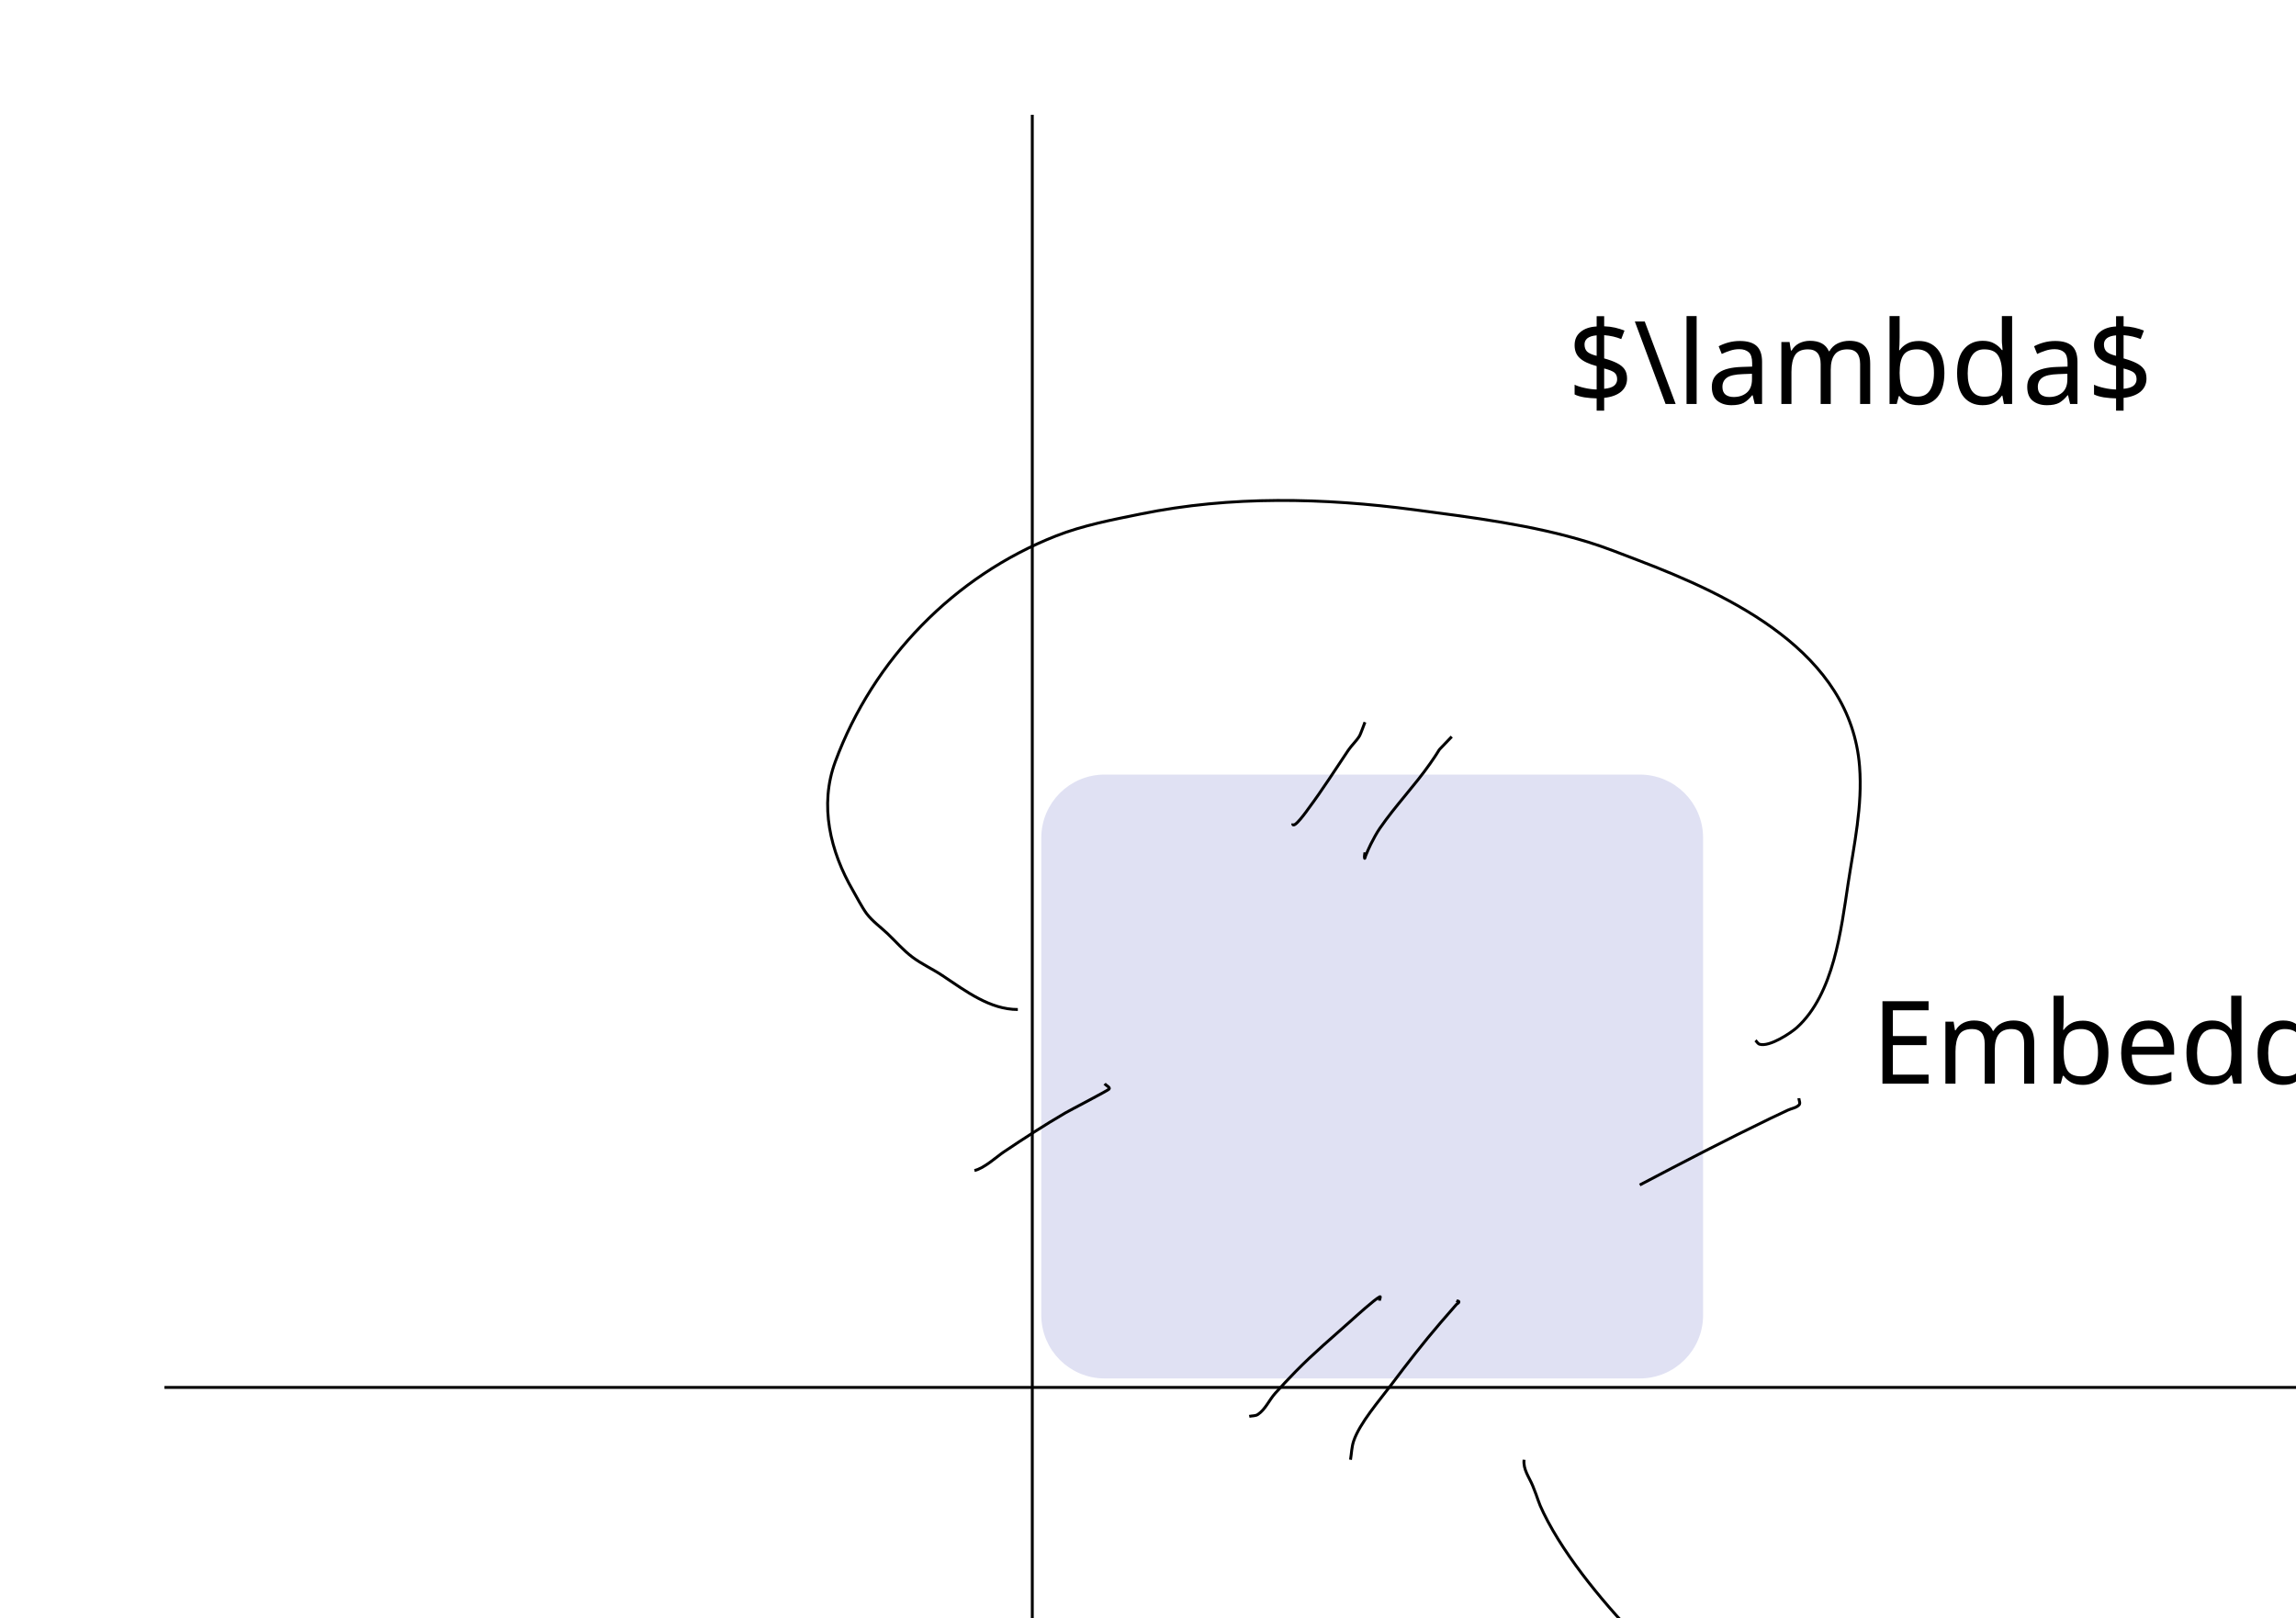
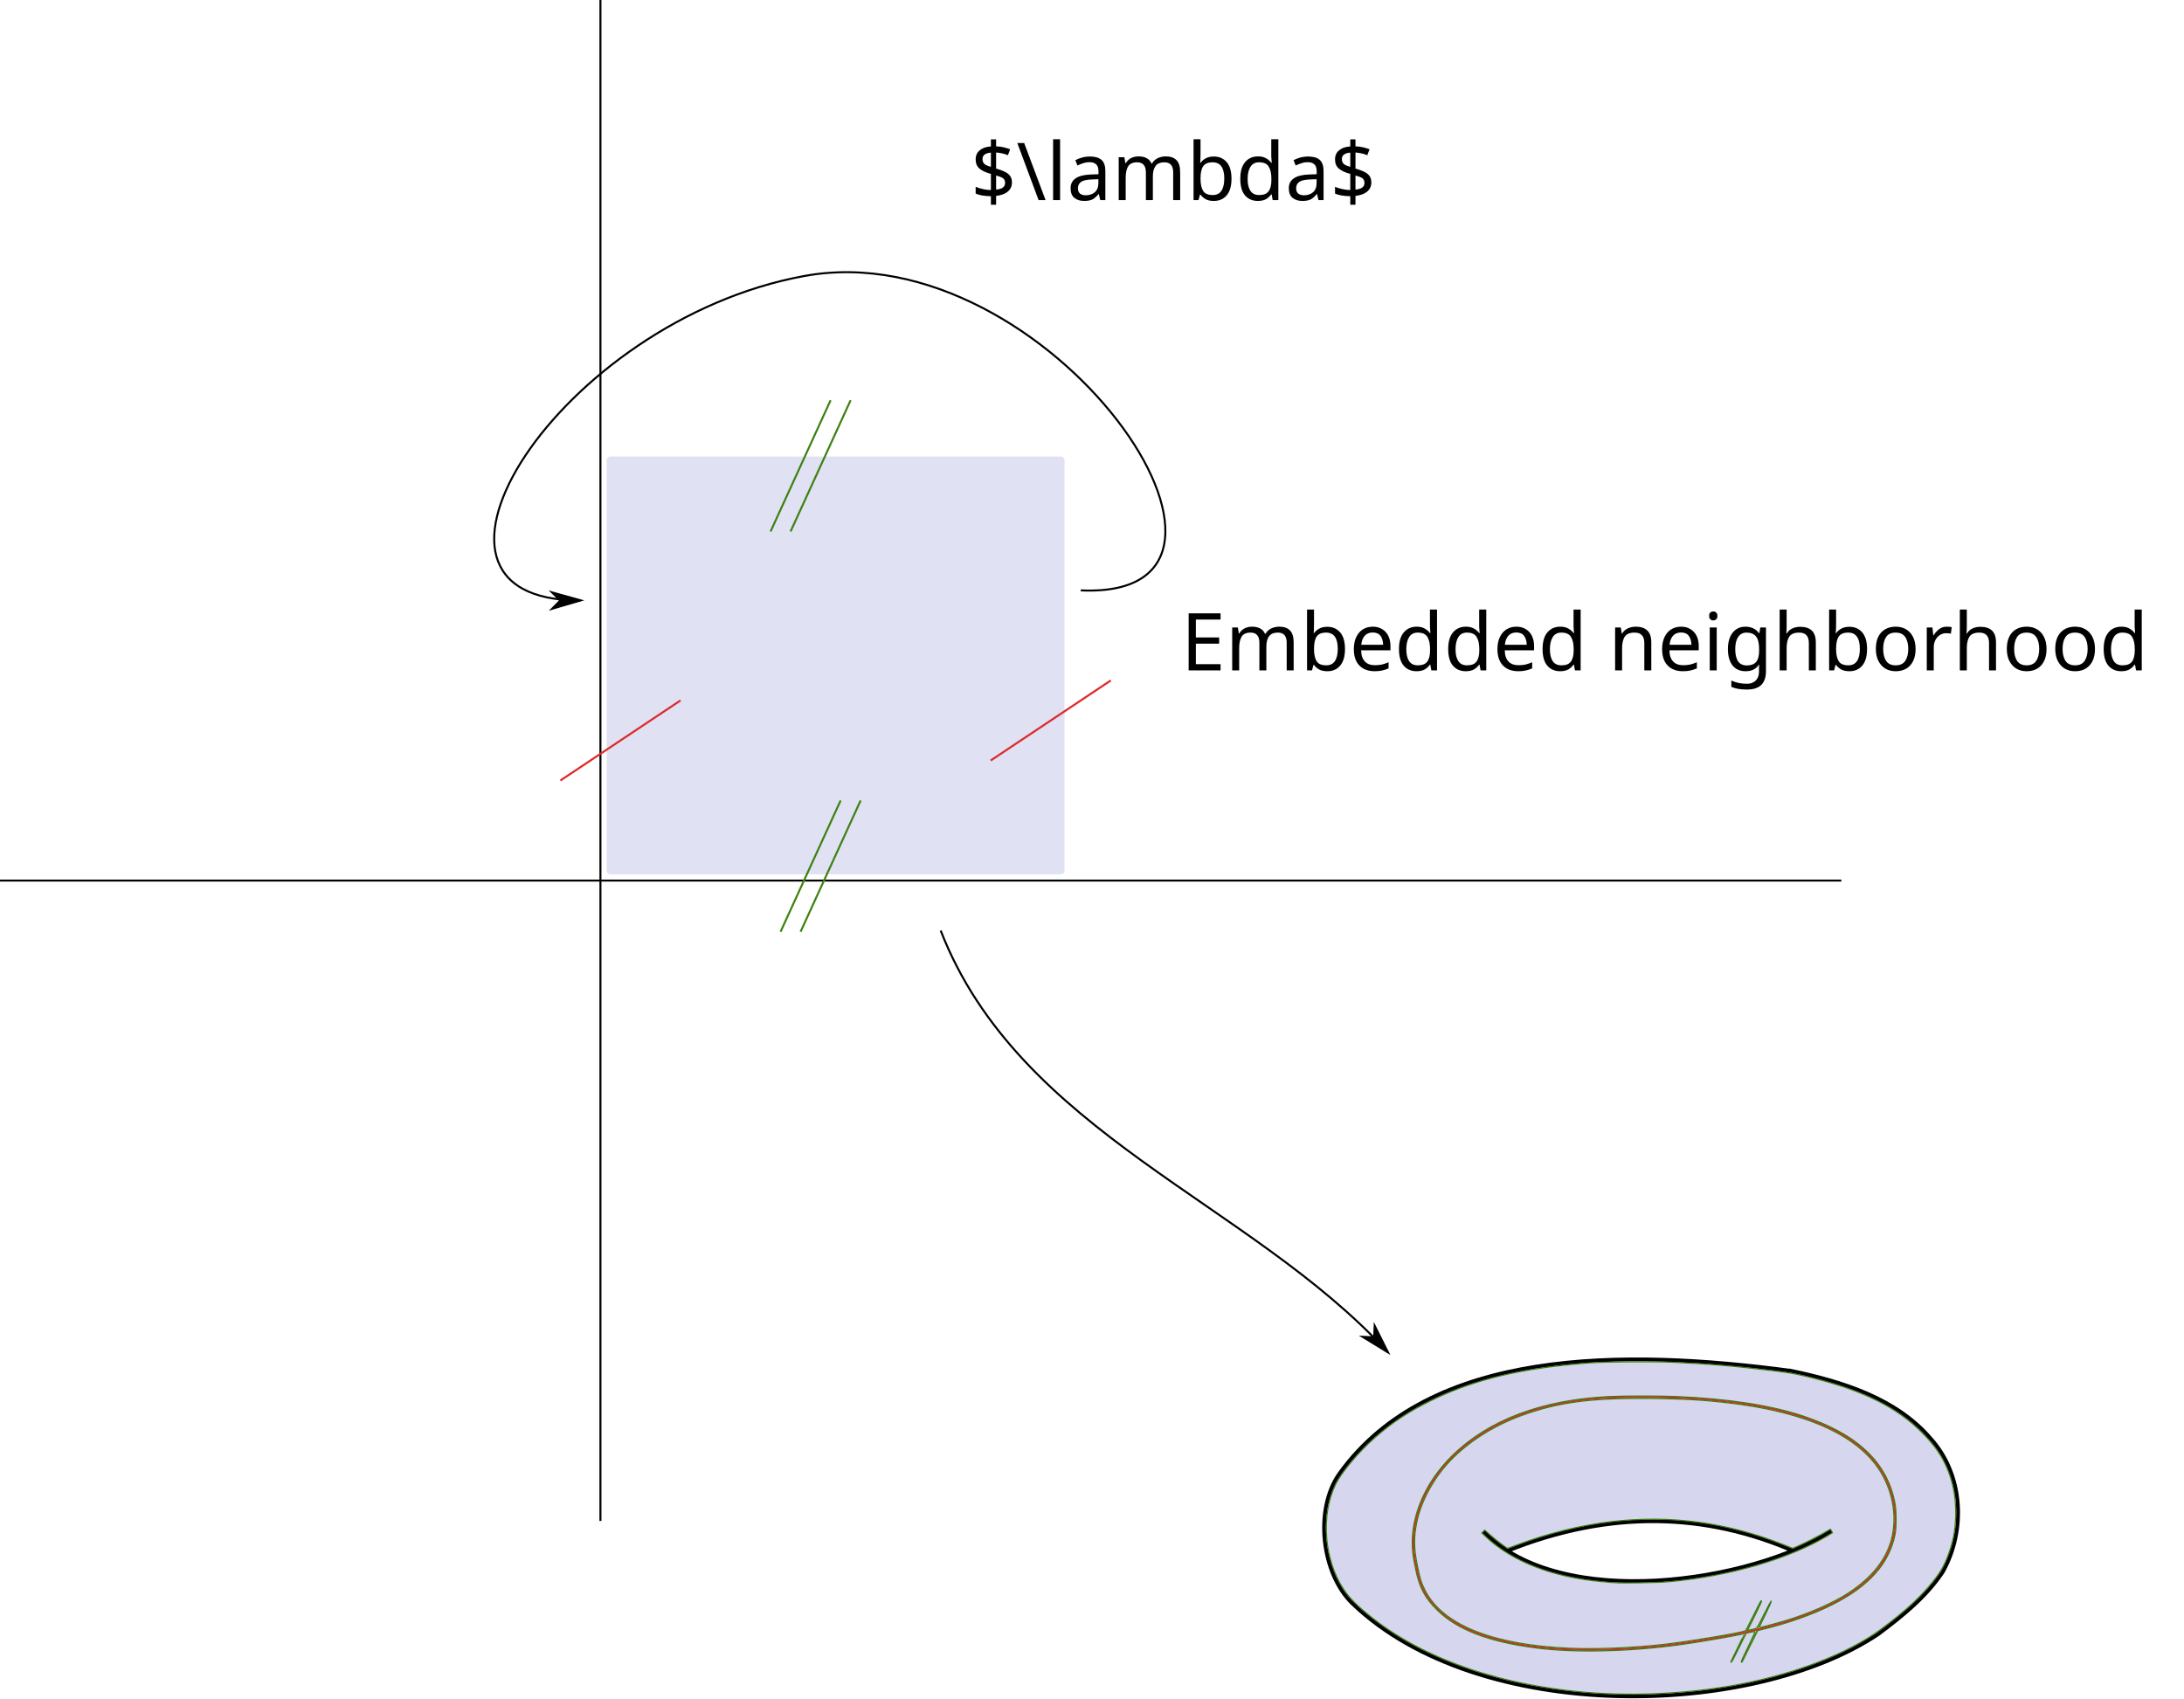
- <svg xmlns="http://www.w3.org/2000/svg" width="210mm" height="148mm" viewBox="0 0 210 148" version="1.1" id="svg8">
-   <defs id="defs2" />
-   <g id="layer1">
+ <svg xmlns="http://www.w3.org/2000/svg" width="288.716mm" height="224.523mm" viewBox="0 0 288.716 224.523" version="1.1" id="svg8">
+   <defs id="defs2">
+     <marker style="overflow:visible" id="marker1452" refX="0" refY="0" orient="auto">
+       <path transform="matrix(-0.8,0,0,-0.8,-10,0)" style="fill:#000000;fill-opacity:1;fill-rule:evenodd;stroke:#000000;stroke-width:1pt;stroke-opacity:1" d="M 0,0 5,-5 -12.5,0 5,5 Z" id="path1450" />
+     </marker>
+     <marker style="overflow:visible" id="Arrow1Lend" refX="0" refY="0" orient="auto">
+       <path transform="matrix(-0.8,0,0,-0.8,-10,0)" style="fill:#000000;fill-opacity:1;fill-rule:evenodd;stroke:#000000;stroke-width:1pt;stroke-opacity:1" d="M 0,0 5,-5 -12.5,0 5,5 Z" id="path1156" />
+     </marker>
+   </defs>
+   <g id="layer1" transform="translate(-15.04167,-10.5)">
+     <path style="fill:#d6d7ef;stroke:#3e8213;stroke-width:0.128;stroke-linecap:butt;stroke-linejoin:miter;stroke-miterlimit:4;stroke-dasharray:none;stroke-opacity:1" d="m 243.906,230.256 c 3.969,-8.089 3.969,-8.089 3.969,-8.089" id="path863-6-5-7" />
+     <path style="fill:#d6d7ef;stroke:#3e8213;stroke-width:0.128;stroke-linecap:butt;stroke-linejoin:miter;stroke-miterlimit:4;stroke-dasharray:none;stroke-opacity:1" d="m 245.229,230.256 c 3.969,-8.089 3.969,-8.089 3.969,-8.089" id="path863-6-7-3-3" />
    <path style="fill:none;stroke:#000000;stroke-width:0.265px;stroke-linecap:butt;stroke-linejoin:miter;stroke-opacity:1" d="m 94.417,10.5 c 0,201.083 0,201.083 0,201.083" id="path835" />
    <path style="fill:none;stroke:#000000;stroke-width:0.265px;stroke-linecap:butt;stroke-linejoin:miter;stroke-opacity:1" d="m 15.042,126.917 c 243.417,0 243.417,0 243.417,0" id="path837" />
-     <circle style="fill:#e0e1f3;fill-rule:evenodd;stroke:#e0e1f3;stroke-width:1;stroke-linejoin:round" id="path839" d="m 95.74,68.708 a 2.646,2.646 0 0 1 1.623,3.359 2.646,2.646 0 0 1 -3.349,1.643 2.646,2.646 0 0 1 -1.663,-3.339 2.646,2.646 0 0 1 3.329,-1.684" />
-     <circle style="fill:#e0e1f3;fill-rule:evenodd;stroke:#e0e1f3;stroke-width:1;stroke-linejoin:round" id="path839-5" d="m 155.331,68.729 a 2.646,2.646 0 0 1 1.623,3.359 2.646,2.646 0 0 1 -3.349,1.643 2.646,2.646 0 0 1 -1.663,-3.339 2.646,2.646 0 0 1 3.329,-1.684" />
-     <circle style="fill:#e0e1f3;fill-rule:evenodd;stroke:#e0e1f3;stroke-width:1;stroke-linejoin:round" id="path839-3" d="m 156.594,124.271 a 2.646,2.646 0 0 1 1.623,3.359 2.646,2.646 0 0 1 -3.349,1.643 2.646,2.646 0 0 1 -1.663,-3.339 2.646,2.646 0 0 1 3.329,-1.684" />
-     <circle style="fill:#e0e1f3;fill-rule:evenodd;stroke:#e0e1f3;stroke-width:1;stroke-linejoin:round" id="path839-56" d="m 95.8,124.291 a 2.646,2.646 0 0 1 1.623,3.359 2.646,2.646 0 0 1 -3.349,1.643 2.646,2.646 0 0 1 -1.663,-3.339 2.646,2.646 0 0 1 3.329,-1.684" />
-     <rect style="fill:#e0e1f3;fill-rule:evenodd;stroke:#e0e1f3;stroke-width:1;stroke-linejoin:round" id="rect907" width="59.531" height="54.24" x="95.74" y="71.354" ry="5.292" />
-     <path style="fill:none;stroke:#000000;stroke-width:0.265px;stroke-linecap:butt;stroke-linejoin:miter;stroke-opacity:1" d="m 160.562,95.167 c 0.125,0.118 0.21,0.304 0.374,0.354 0.915,0.28 2.892,-1.052 3.412,-1.524 3.381,-3.065 4.043,-8.941 4.69,-13.191 0.541,-3.554 1.324,-7.065 1.045,-10.684 -0.806,-10.471 -11.742,-15.63 -20.299,-18.889 -1.479,-0.563 -2.987,-1.171 -4.501,-1.638 -5.12,-1.579 -10.618,-2.26 -15.914,-2.963 -8.317,-1.103 -16.776,-1.297 -25.032,0.385 -2.588,0.527 -5.282,1.037 -7.754,2.009 -9.297,3.655 -16.716,11.279 -20.182,20.641 -1.485,4.011 -0.461,8.218 1.612,11.795 0.261,0.451 0.861,1.594 1.249,2.108 0.534,0.708 1.279,1.231 1.917,1.838 0.769,0.731 1.425,1.509 2.28,2.151 0.845,0.636 1.836,1.079 2.715,1.667 2.217,1.48 4.38,3.12 6.919,3.12" id="path909" />
-     <path style="fill:none;stroke:#000000;stroke-width:0.265px;stroke-linecap:butt;stroke-linejoin:miter;stroke-opacity:1" d="m 124.844,66.063 c -0.027,0.072 -0.418,1.123 -0.483,1.232 -0.289,0.487 -0.729,0.869 -1.045,1.339 -1.202,1.787 -2.327,3.567 -3.615,5.299 -0.001,0.002 -1.455,2.094 -1.471,1.39" id="path911" />
-     <path style="fill:none;stroke:#000000;stroke-width:0.265px;stroke-linecap:butt;stroke-linejoin:miter;stroke-opacity:1" d="m 132.781,67.385 c -1.825,1.938 -0.591,0.485 -1.973,2.459 -1.437,2.052 -3.181,3.861 -4.603,5.926 -0.316,0.459 -0.571,0.958 -0.828,1.453 -0.175,0.337 -0.311,0.693 -0.465,1.04 -0.035,0.08 -0.082,0.327 -0.102,0.242 -0.041,-0.174 0.022,-0.358 0.033,-0.536" id="path913" />
-     <path style="fill:none;stroke:#000000;stroke-width:0.265px;stroke-linecap:butt;stroke-linejoin:miter;stroke-opacity:1" d="m 89.125,107.073 c 0.861,-0.174 2.096,-1.303 2.668,-1.688 1.848,-1.24 3.74,-2.47 5.663,-3.59 0.415,-0.242 3.801,-1.996 3.978,-2.165 0.154,-0.147 -0.269,-0.33 -0.403,-0.495" id="path915" />
-     <path style="fill:none;stroke:#000000;stroke-width:0.265px;stroke-linecap:butt;stroke-linejoin:miter;stroke-opacity:1" d="m 149.979,108.396 c 3.954,-2.079 7.905,-4.139 11.945,-6.088 0.53,-0.256 1.065,-0.504 1.597,-0.755 0.343,-0.162 0.773,-0.205 1.031,-0.484 0.138,-0.15 -0.014,-0.407 -0.021,-0.611" id="path917" />
-     <path style="fill:none;stroke:#000000;stroke-width:0.265px;stroke-linecap:butt;stroke-linejoin:miter;stroke-opacity:1" d="m 114.26,129.562 c 0.265,-0.058 0.569,-0.023 0.794,-0.175 0.69,-0.468 1.025,-1.317 1.583,-1.937 0.61,-0.678 1.236,-1.342 1.873,-1.994 1.624,-1.663 3.408,-3.167 5.14,-4.715 0.331,-0.296 2.077,-1.885 2.555,-2.122 0.108,-0.054 -0.026,0.24 -0.038,0.361" id="path919" />
-     <path style="fill:none;stroke:#000000;stroke-width:0.265px;stroke-linecap:butt;stroke-linejoin:miter;stroke-opacity:1" d="m 123.521,133.531 c 0.096,-0.569 0.105,-1.16 0.289,-1.708 0.551,-1.647 2.393,-3.755 3.456,-5.171 1.45,-1.931 2.926,-3.838 4.501,-5.669 0.476,-0.554 0.955,-1.105 1.437,-1.652 0.074,-0.084 0.232,-0.13 0.232,-0.242 0,-0.086 -0.155,-0.073 -0.232,-0.11" id="path921" />
-     <circle style="fill:#e9f1e6;fill-rule:evenodd;stroke:#dd2a2b;stroke-width:1;stroke-linejoin:round" id="path923" d="m 155.701,84.958 a 7.276,6.615 0 0 1 4.463,8.397 7.276,6.615 0 0 1 -9.21,4.108 7.276,6.615 0 0 1 -4.574,-8.348 7.276,6.615 0 0 1 9.155,-4.209" />
-     <circle style="fill:#e9f1e6;fill-rule:evenodd;stroke:#dd2a2b;stroke-width:1;stroke-linejoin:round" id="path923-2" d="m 98.552,84.635 a 7.276,6.615 0 0 1 4.463,8.397 7.276,6.615 0 0 1 -9.21,4.108 7.276,6.615 0 0 1 -4.574,-8.348 7.276,6.615 0 0 1 9.155,-4.209" />
+     <rect style="fill:#e0e1f3;fill-rule:evenodd;stroke:#e0e1f3;stroke-width:1;stroke-linejoin:round" id="rect907" width="59.531" height="54.24" x="95.74" y="71.354" ry="6.615" rx="0" />
+     <circle style="fill:#a51d1e;fill-rule:evenodd;stroke:#e0e1f3;stroke-width:0.25;stroke-linejoin:round;stroke-miterlimit:4;stroke-dasharray:none" id="path839" d="m 95.672,68.675 a 2.646,2.646 0 0 1 1.623,3.359 2.646,2.646 0 0 1 -3.349,1.643 2.646,2.646 0 0 1 -1.663,-3.339 2.646,2.646 0 0 1 3.329,-1.684" />
+     <path style="fill:none;stroke:#3e8213;stroke-width:0.265px;stroke-linecap:butt;stroke-linejoin:miter;stroke-opacity:1" d="m 118.229,133.683 c 7.938,-17.35 7.938,-17.35 7.938,-17.35" id="path863-6-5" />
+     <circle style="fill:#a51d1e;fill-rule:evenodd;stroke:#e0e1f3;stroke-width:0.25;stroke-linejoin:round;stroke-miterlimit:4;stroke-dasharray:none" id="path839-5" d="m 155.331,68.729 a 2.646,2.646 0 0 1 1.623,3.359 2.646,2.646 0 0 1 -3.349,1.643 2.646,2.646 0 0 1 -1.663,-3.339 2.646,2.646 0 0 1 3.329,-1.684" />
+     <path style="fill:none;stroke:#3e8213;stroke-width:0.265px;stroke-linecap:butt;stroke-linejoin:miter;stroke-opacity:1" d="m 120.875,133.683 c 7.938,-17.35 7.938,-17.35 7.938,-17.35" id="path863-6-7-3" />
+     <circle style="fill:#a51d1e;fill-rule:evenodd;stroke:#e0e1f3;stroke-width:0.25;stroke-linejoin:round;stroke-miterlimit:4;stroke-dasharray:none" id="path839-3" d="m 156.735,124.275 a 2.646,2.646 0 0 1 1.623,3.359 2.646,2.646 0 0 1 -3.349,1.643 2.646,2.646 0 0 1 -1.663,-3.339 2.646,2.646 0 0 1 3.329,-1.684" />
+     <path style="fill:none;stroke:#dd2a2b;stroke-width:0.265px;stroke-linecap:butt;stroke-linejoin:miter;stroke-opacity:1" d="m 146.01,111.042 c 15.875,-10.583 15.875,-10.583 15.875,-10.583" id="path863-3" />
+     <circle style="fill:#a51d1e;fill-rule:evenodd;stroke:#e0e1f3;stroke-width:0.25;stroke-linejoin:round;stroke-miterlimit:4;stroke-dasharray:none" id="path839-56" d="m 95.733,124.296 a 2.646,2.646 0 0 1 1.623,3.359 2.646,2.646 0 0 1 -3.349,1.643 2.646,2.646 0 0 1 -1.663,-3.339 2.646,2.646 0 0 1 3.329,-1.684" />
+     <path id="path909" style="fill:none;stroke:#000000;stroke-width:0.265px;stroke-linecap:butt;stroke-linejoin:miter;stroke-opacity:1;marker-end:url(#Arrow1Lend)" d="M 157.917,88.552 C 187.021,89.875 153.779,41.041 121.369,46.988 88.959,52.935 65.313,90.052 91.771,89.875" />
+     <circle style="fill:#e9f1e6;fill-rule:evenodd;stroke:#dd2a2b;stroke-width:0.5;stroke-linejoin:round;stroke-miterlimit:4;stroke-dasharray:none" id="path923-2" d="m 77.797,99.136 a 7.276,6.615 0 0 1 5.569,4.271 7.276,6.615 0 0 1 -1.295,6.518 7.276,6.615 0 0 1 -6.861,2.23 l 1.31,-6.506 z" transform="rotate(-11.12982)" />
    <text xml:space="preserve" style="font-size:10.583px;line-height:1.25;font-family:sans-serif;word-spacing:0px;stroke-width:0.265" x="143.365" y="36.958" id="text947">
      <tspan id="tspan945" x="143.365" y="36.958" style="stroke-width:0.265">$\lambda$</tspan>
    </text>
    <text xml:space="preserve" style="font-size:10.583px;line-height:1.25;font-family:sans-serif;word-spacing:0px;stroke-width:0.265" x="171.146" y="99.135" id="text951">
      <tspan id="tspan949" x="171.146" y="99.135" style="stroke-width:0.265">Embedded neighborhood</tspan>
    </text>
-     <path style="fill:none;stroke:#000000;stroke-width:0.265px;stroke-linecap:butt;stroke-linejoin:miter;stroke-opacity:1" d="m 139.396,133.531 c -0.096,0.898 0.465,1.587 0.795,2.389 0.544,1.325 0.433,1.341 0.987,2.479 2.051,4.21 5.859,8.661 9.104,12.008 3.059,3.156 6.549,6.8 10.048,9.444 1.954,1.477 4.089,2.724 6.084,4.145 2.206,1.571 4.283,3.31 6.476,4.9 4.824,3.499 9.741,6.874 14.549,10.399 2.394,1.755 4.658,3.635 6.737,5.755 0.812,0.828 1.533,1.743 2.352,2.564 0.467,0.469 0.959,0.914 1.466,1.339 0.153,0.128 0.311,0.284 0.508,0.313 0.151,0.023 0.284,-0.116 0.425,-0.174 -0.016,-1.212 -0.78,-2.397 -0.817,-3.601 -0.017,-0.529 0.267,-1.731 0.363,-2.194 0.167,-0.806 -0.075,-0.611 0.454,-0.82" id="path953" />
-     <path style="fill:none;stroke:#000000;stroke-width:0.265px;stroke-linecap:butt;stroke-linejoin:miter;stroke-opacity:1" d="m 198.927,189.094 c -0.374,0.091 -0.738,0.25 -1.122,0.273 -2.542,0.152 -4.685,-1.79 -7.129,-1.994 -0.168,-0.014 0.209,0.265 0.314,0.398" id="path955" />
-     <path style="fill:none;stroke:#000000;stroke-width:0.265px;stroke-linecap:butt;stroke-linejoin:miter;stroke-opacity:1" d="m 251.844,191.74 c -0.54,0.027 -1.08,0.112 -1.62,0.081 -1.828,-0.105 -4.105,-1.275 -5.939,-1.681 -2.401,-0.532 -4.92,-0.897 -7.376,-1.068 -3.403,-0.238 -6.687,-0.112 -10.091,0.057 -13.225,0.657 -24.533,3.948 -33.236,14.487 -3.015,3.652 -5.087,8.326 -3.354,13.034 0.624,1.695 1.694,3.126 2.744,4.573 4.493,6.187 10.426,9.652 17.685,11.738 2.59,0.744 5.155,1.557 7.812,2.037 14.088,2.548 28.679,0.463 41.483,-5.94 2.527,-1.264 5.065,-2.875 7.144,-4.815 4.595,-4.288 7.798,-12.574 6.403,-18.874 -0.446,-2.014 -1.626,-4.712 -3.325,-5.983 -1.004,-0.751 -1.99,-1.722 -3.093,-2.322 -1.225,-0.666 -2.875,-0.952 -4.211,-1.325 -1.586,-0.443 -3.038,-1.025 -4.53,-1.709 -1.909,-0.875 -3.643,-1.321 -5.75,-1.282 -0.031,5.3e-4 -2.85,-0.13 -2.069,0.029" id="path957" />
-     <path style="fill:none;stroke:#000000;stroke-width:0.265px;stroke-linecap:butt;stroke-linejoin:miter;stroke-opacity:1" d="m 208.188,208.938 c -0.058,0.044 -0.217,0.076 -0.173,0.133 0.044,0.058 0.124,-0.187 0.173,-0.133 1.072,1.192 1.895,2.797 2.963,4.036 0.588,0.681 1.356,1.198 2.076,1.724 1.065,0.776 2.152,1.668 3.398,2.151 3.744,1.451 10.544,3.168 14.433,3.077 2.813,-0.066 5.578,-0.538 8.349,-0.983 3.829,-0.614 7.784,-1.276 11.311,-2.963 3.494,-1.672 6.689,-3.882 9.743,-6.253 0.363,-0.282 0.709,-0.584 1.045,-0.897 0.144,-0.134 0.197,-0.465 0.392,-0.442 0.253,0.03 0.353,0.367 0.53,0.55" id="path959" />
-     <path style="fill:none;stroke:#000000;stroke-width:0.265px;stroke-linecap:butt;stroke-linejoin:miter;stroke-opacity:1" d="m 217.448,218.198 c 1.758,-0.459 2.793,-2.006 4.317,-2.817 2.158,-1.149 4.615,-1.612 6.984,-2.08 1.113,-0.22 2.204,-0.548 3.325,-0.726 3.655,-0.583 7.282,-0.08 10.846,0.755 1.811,0.424 3.632,0.868 5.459,1.211 1.51,0.284 0.94,0.145 2.091,0.413 0.136,0.032 0.367,0.234 0.407,0.1 0.042,-0.143 -0.237,-0.18 -0.356,-0.271" id="path963" />
-     <path style="fill:none;stroke:#dd2a2b;stroke-width:0.265px;stroke-linecap:butt;stroke-linejoin:miter;stroke-opacity:1" d="m 229.354,228.781 c 0.229,-0.193 0.404,-0.482 0.687,-0.58 0.356,-0.123 1.891,0.073 2.192,0.086 1.787,0.071 3.679,-0.232 5.43,-0.57 2.629,-0.508 5.021,-1.446 7.55,-2.293 2.111,-0.708 4.254,-1.31 6.36,-2.037 3.57,-1.233 6.124,-2.478 9.046,-4.843 0.569,-0.46 1.31,-0.96 1.771,-1.553 0.583,-0.749 1.575,-2.187 1.989,-3.063 0.47,-0.994 0.609,-2.167 0.929,-3.219 0.362,-1.191 0.954,-2.544 0.9,-3.818 -0.088,-2.082 -2.144,-4.664 -3.833,-5.783 -2.474,-1.639 -5.93,-1.738 -8.784,-2.108 -2.051,-0.266 -4.098,-0.535 -6.156,-0.741 -10.358,-1.033 -20.174,-1.626 -30.274,1.467 -2.374,0.727 -4.478,2.15 -6.679,3.262 -3.696,1.867 -7.22,5.724 -8.988,9.459 -0.338,0.714 -0.812,1.442 -0.929,2.236 -0.128,0.866 0.101,1.832 0.45,2.621 0.188,0.425 0.497,0.782 0.784,1.14 1.779,2.222 3.108,2.829 5.576,4.103 0.851,0.439 1.616,0.972 2.526,1.296 0.936,0.334 1.919,0.509 2.86,0.826 1.332,0.449 2.691,0.796 4.022,1.239 1.108,0.369 2.146,0.893 3.238,1.296 0.939,0.347 1.95,0.334 2.918,0.541 0.508,0.109 0.995,0.281 1.51,0.356 0.884,0.129 1.868,0.193 2.73,0.442 0.329,0.095 0.567,0.209 0.915,0.242 0.367,0.035 0.916,0.083 1.259,-0.004 0.284,-0.072 0.525,-0.323 0.818,-0.323 0.2,0 0.337,0.215 0.505,0.323" id="path965" />
-     <path style="fill:none;stroke:#000000;stroke-width:0.265px;stroke-linecap:butt;stroke-linejoin:miter;stroke-opacity:1" d="m 246.552,222.167 c -0.079,1.599 -0.431,3.184 -0.452,4.81 -0.008,0.588 0.062,1.213 0.015,1.805" id="path967" />
-     <path style="fill:none;stroke:#000000;stroke-width:0.265px;stroke-linecap:butt;stroke-linejoin:miter;stroke-opacity:1" d="m 250.521,220.844 c -0.118,0.264 -0.303,0.507 -0.355,0.791 -0.15,0.818 -0.046,1.664 -0.116,2.493 -0.122,1.445 -0.296,2.882 -0.508,4.316 -0.044,0.297 -0.089,1.263 -0.343,1.66" id="path969" />
+     <path id="path953" style="fill:none;stroke:#000000;stroke-width:0.265px;stroke-linecap:butt;stroke-linejoin:miter;stroke-opacity:1;marker-end:url(#marker1452)" d="m 139.396,133.531 c 10.44,26.821 40.854,35.84 59.106,55.736" />
+     <path id="path957" style="fill:none;stroke:#000000;stroke-width:0.5;stroke-linecap:butt;stroke-linejoin:miter;stroke-miterlimit:4;stroke-dasharray:none;stroke-opacity:1" d="m 251.844,191.74 c -22.357,-2.99 -47.793,-3.011 -59.713,13.557 -3.372,4.686 -2.435,13.237 1.732,17.232 16.74,16.047 52.76,15.17 69.45,4.026 3.173,-2.363 6.385,-4.94 8.571,-8.263 3.066,-5.5 2.693,-12.813 -1.592,-17.576 -4.575,-5.366 -11.756,-7.569 -18.448,-8.977 z" />
+     <g id="g1524" style="stroke-width:0.5;stroke-miterlimit:4;stroke-dasharray:none">
+       <path style="fill:none;stroke:#000000;stroke-width:0.5;stroke-linecap:butt;stroke-linejoin:miter;stroke-miterlimit:4;stroke-dasharray:none;stroke-opacity:1" d="m 211.151,212.974 c 10.312,10.607 35.415,6.688 45.985,-0.068" id="path959" />
+       <path style="fill:none;stroke:#000000;stroke-width:0.5;stroke-linecap:butt;stroke-linejoin:miter;stroke-miterlimit:4;stroke-dasharray:none;stroke-opacity:1" d="m 214.273,215.552 c 13.75,-5.505 26.281,-4.985 37.835,0" id="path963" />
+     </g>
+     <path id="path965" style="fill:none;stroke:#dd2a2b;stroke-width:0.265px;stroke-linecap:butt;stroke-linejoin:miter;stroke-opacity:1" d="m 237.664,227.717 c 10.873,-1.579 29.219,-5.053 27.846,-17.635 -1.457,-13.355 -21.611,-15.233 -36.859,-14.829 -20.588,0.545 -28.81,13.482 -26.343,22.444 1.593,12.145 23.233,11.78 35.355,10.02 z" />
+     <path style="fill:none;stroke:#dd2a2b;stroke-width:0.265px;stroke-linecap:butt;stroke-linejoin:miter;stroke-opacity:1" d="M 89.125,113.688 C 105,103.104 105,103.104 105,103.104" id="path863" />
+     <path style="fill:none;stroke:#3e8213;stroke-width:0.265px;stroke-linecap:butt;stroke-linejoin:miter;stroke-opacity:1" d="m 116.906,80.767 c 7.938,-17.35 7.938,-17.35 7.938,-17.35" id="path863-6" />
+     <path style="fill:none;stroke:#3e8213;stroke-width:0.265px;stroke-linecap:butt;stroke-linejoin:miter;stroke-opacity:1" d="m 119.552,80.767 c 7.938,-17.35 7.938,-17.35 7.938,-17.35" id="path863-6-7" />
+     <circle style="fill:#a51d1e;fill-rule:evenodd;stroke:#e0e1f3;stroke-width:0.25;stroke-linejoin:round;stroke-miterlimit:4;stroke-dasharray:none" id="path839-562" d="m 155.392,68.749 a 2.646,2.646 0 0 1 1.623,3.359 2.646,2.646 0 0 1 -3.349,1.643 2.646,2.646 0 0 1 -1.663,-3.339 2.646,2.646 0 0 1 3.329,-1.684" />
+     <circle style="fill:#a51d1e;fill-rule:evenodd;stroke:#e0e1f3;stroke-width:0.25;stroke-linejoin:round;stroke-miterlimit:4;stroke-dasharray:none" id="path839-5-9" d="m 214.984,68.737 a 2.646,2.646 0 0 1 1.623,3.359 2.646,2.646 0 0 1 -3.349,1.643 2.646,2.646 0 0 1 -1.663,-3.339 2.646,2.646 0 0 1 3.329,-1.684" />
+     <circle style="fill:#a51d1e;fill-rule:evenodd;stroke:#e0e1f3;stroke-width:0.25;stroke-linejoin:round;stroke-miterlimit:4;stroke-dasharray:none" id="path839-3-1" d="m 216.246,124.316 a 2.646,2.646 0 0 1 1.623,3.359 2.646,2.646 0 0 1 -3.349,1.643 2.646,2.646 0 0 1 -1.663,-3.339 2.646,2.646 0 0 1 3.329,-1.684" />
+     <circle style="fill:#a51d1e;fill-rule:evenodd;stroke:#e0e1f3;stroke-width:0.25;stroke-linejoin:round;stroke-miterlimit:4;stroke-dasharray:none" id="path839-2" d="m 94.349,13.075 a 2.646,2.646 0 0 1 1.623,3.359 2.646,2.646 0 0 1 -3.349,1.643 2.646,2.646 0 0 1 -1.663,-3.339 2.646,2.646 0 0 1 3.329,-1.684" />
+     <circle style="fill:#a51d1e;fill-rule:evenodd;stroke:#e0e1f3;stroke-width:0.25;stroke-linejoin:round;stroke-miterlimit:4;stroke-dasharray:none" id="path839-5-0" d="m 154.149,13.096 a 2.646,2.646 0 0 1 1.623,3.359 2.646,2.646 0 0 1 -3.349,1.643 2.646,2.646 0 0 1 -1.663,-3.339 2.646,2.646 0 0 1 3.329,-1.684" />
+     <circle style="fill:#a51d1e;fill-rule:evenodd;stroke:#e0e1f3;stroke-width:0.25;stroke-linejoin:round;stroke-miterlimit:4;stroke-dasharray:none" id="path839-3-2" d="m 155.412,68.675 a 2.646,2.646 0 0 1 1.623,3.359 2.646,2.646 0 0 1 -3.349,1.643 2.646,2.646 0 0 1 -1.663,-3.339 2.646,2.646 0 0 1 3.329,-1.684" />
+     <circle style="fill:#a51d1e;fill-rule:evenodd;stroke:#e0e1f3;stroke-width:0.25;stroke-linejoin:round;stroke-miterlimit:4;stroke-dasharray:none" id="path839-7" d="m 34.738,68.729 a 2.646,2.646 0 0 1 1.623,3.359 2.646,2.646 0 0 1 -3.349,1.643 2.646,2.646 0 0 1 -1.663,-3.339 2.646,2.646 0 0 1 3.329,-1.684" />
+     <circle style="fill:#a51d1e;fill-rule:evenodd;stroke:#e0e1f3;stroke-width:0.25;stroke-linejoin:round;stroke-miterlimit:4;stroke-dasharray:none" id="path839-3-5" d="m 95.8,124.329 a 2.646,2.646 0 0 1 1.623,3.359 2.646,2.646 0 0 1 -3.349,1.643 2.646,2.646 0 0 1 -1.663,-3.339 2.646,2.646 0 0 1 3.329,-1.684" />
+     <circle style="fill:#a51d1e;fill-rule:evenodd;stroke:#e0e1f3;stroke-width:0.25;stroke-linejoin:round;stroke-miterlimit:4;stroke-dasharray:none" id="path839-56-9" d="m 34.798,124.349 a 2.646,2.646 0 0 1 1.623,3.359 2.646,2.646 0 0 1 -3.349,1.643 2.646,2.646 0 0 1 -1.663,-3.339 2.646,2.646 0 0 1 3.329,-1.684" />
+     <circle style="fill:#a51d1e;fill-rule:evenodd;stroke:#e0e1f3;stroke-width:0.25;stroke-linejoin:round;stroke-miterlimit:4;stroke-dasharray:none" id="path839-2-2" d="m 33.623,13.166 a 2.646,2.646 0 0 1 1.623,3.359 2.646,2.646 0 0 1 -3.349,1.643 2.646,2.646 0 0 1 -1.663,-3.339 2.646,2.646 0 0 1 3.329,-1.684" />
+     <circle style="fill:#a51d1e;fill-rule:evenodd;stroke:#e0e1f3;stroke-width:0.25;stroke-linejoin:round;stroke-miterlimit:4;stroke-dasharray:none" id="path839-2-8" d="m 213.479,13.146 a 2.646,2.646 0 0 1 1.623,3.359 2.646,2.646 0 0 1 -3.349,1.643 2.646,2.646 0 0 1 -1.663,-3.339 2.646,2.646 0 0 1 3.329,-1.684" />
+     <circle style="fill:#e9f1e6;fill-rule:evenodd;stroke:#dd2a2b;stroke-width:0.5;stroke-linejoin:round;stroke-miterlimit:4;stroke-dasharray:none" id="path923-2-9" transform="matrix(-0.9811923,-0.1930326,-0.1930326,0.9811923,0,0)" d="m -168.488,50.684 a 7.276,6.615 0 0 1 5.569,4.271 7.276,6.615 0 0 1 -1.295,6.518 7.276,6.615 0 0 1 -6.861,2.23 l 1.31,-6.507 z" />
+     <path style="fill:#d6d7ef;fill-rule:evenodd;stroke:#3a7c0e;stroke-width:0.549;stroke-linejoin:round;stroke-miterlimit:4;stroke-dasharray:none" d="m 841.127,863.297 c -38.316,-1.652 -63.307,-11.613 -72.15,-28.756 -1.899,-3.681 -2.684,-6.155 -3.949,-12.453 -1.768,-8.799 -1.84,-14.237 -0.286,-21.858 1.774,-8.706 6.54,-18.406 12.969,-26.393 9.032,-11.221 23.503,-21.086 39.371,-26.838 18.683,-6.772 35.122,-8.899 65.728,-8.503 15.224,0.197 23.068,0.61 34.275,1.807 43.561,4.65 71.076,17.62 81.299,38.322 4.442,8.996 5.84,19.061 3.94,28.384 -2.283,11.209 -9.977,21.079 -22.741,29.177 -7.307,4.636 -18.501,9.548 -29.628,13.003 -5.317,1.651 -14.136,3.961 -14.132,3.701 0.002,-0.108 1.431,-3.102 3.175,-6.654 1.745,-3.552 3.052,-6.532 2.905,-6.623 -0.147,-0.091 -1.815,2.943 -3.707,6.742 -3.429,6.887 -3.443,6.909 -4.592,7.241 -0.634,0.183 -1.701,0.426 -2.372,0.54 l -1.22,0.206 3.485,-7.059 c 3.311,-6.707 3.772,-7.808 3.267,-7.803 -0.12,10e-4 -1.843,3.343 -3.83,7.426 -1.987,4.083 -3.825,7.537 -4.085,7.676 -1.785,0.955 -28.959,5.471 -40.956,6.806 -15.547,1.73 -33.705,2.471 -46.765,1.908 z m 49.67,-33.246 c 30.332,-2.813 59.817,-11.383 79.298,-23.048 1.198,-0.717 2.228,-1.345 2.287,-1.394 0.06,-0.049 -0.139,-0.481 -0.441,-0.959 l -0.55,-0.869 -2.754,1.621 c -3.24,1.908 -9.471,5.07 -13.331,6.765 l -2.735,1.201 -4.449,-1.763 c -28.231,-11.189 -56.531,-15.013 -85.935,-11.614 -15.242,1.762 -32.022,5.894 -47.242,11.633 -2.499,0.942 -4.655,1.71 -4.793,1.707 -0.502,-0.012 -5.37,-3.696 -8.39,-6.349 l -3.1,-2.724 -0.719,0.719 -0.719,0.719 2.273,2.105 c 13.329,12.343 33.185,19.966 57.901,22.231 7.238,0.663 7.528,0.672 18.441,0.564 5.992,-0.059 12.134,-0.283 14.959,-0.545 z" id="path1528" transform="scale(0.2645833)" />
+     <path style="fill:#d6d7ef;fill-rule:evenodd;stroke:#3a7c0e;stroke-width:0.549;stroke-linejoin:round;stroke-miterlimit:4;stroke-dasharray:none" d="m 858.41,885.921 c -46.785,-2.385 -88.061,-15.823 -115.751,-37.686 -7.415,-5.854 -11.439,-9.847 -14.396,-14.283 -9.86,-14.794 -11.609,-37.067 -4.124,-52.512 2.913,-6.011 11.605,-16.358 19.673,-23.417 8.847,-7.741 17.26,-13.266 28.531,-18.736 21.753,-10.556 45.021,-16.036 79.096,-18.628 6.564,-0.499 31.534,-0.682 40.681,-0.298 17.375,0.73 31.84,1.945 50.817,4.267 8.878,1.087 11.851,1.641 20.333,3.789 24.803,6.284 41.296,14.535 53.605,26.819 6.847,6.833 10.51,12.196 13.467,19.716 2.439,6.202 3.657,13.019 3.657,20.464 0,7.176 -0.843,12.652 -2.897,18.823 -2.2,6.609 -4.256,10.463 -8.234,15.439 -6.379,7.978 -13.493,14.562 -25.507,23.604 -17.504,13.173 -46.337,23.985 -77.806,29.175 -19.322,3.187 -41.692,4.453 -61.143,3.462 z m 67.329,-22.887 3.545,-7.235 1.996,-0.462 c 1.098,-0.254 2.169,-0.462 2.381,-0.462 0.233,0 -1.094,2.999 -3.374,7.625 -2.378,4.824 -3.631,7.667 -3.412,7.741 0.191,0.064 0.391,-10e-4 0.444,-0.145 0.053,-0.144 1.824,-3.725 3.936,-7.959 l 3.839,-7.697 2.179,-0.517 c 12.341,-2.928 25.13,-7.443 34.856,-12.305 18.463,-9.23 28.635,-20.583 31.583,-35.25 0.68,-3.381 0.667,-11.589 -0.023,-15.318 -3.831,-20.698 -18.851,-34.9 -46.519,-43.987 -15.823,-5.197 -37.235,-8.474 -62.305,-9.536 -8.87,-0.376 -26.779,-0.371 -34.305,0.009 -33.42,1.686 -59.74,11.587 -77.92,29.31 -13.464,13.126 -20.94,30.192 -20.111,45.912 0.192,3.639 0.389,4.944 1.743,11.527 1.771,8.615 4.542,13.838 10.454,19.705 10.118,10.041 25.614,16.028 49.556,19.149 18.802,2.451 45.758,1.897 70.874,-1.456 6.907,-0.922 23.327,-3.644 28.738,-4.764 2.307,-0.477 4.248,-0.814 4.314,-0.748 0.066,0.066 -1.396,3.219 -3.25,7.006 -1.853,3.787 -3.369,6.933 -3.369,6.991 0,0.058 0.137,0.104 0.304,0.104 0.167,0 1.899,-3.256 3.849,-7.235 z" id="path1530" transform="scale(0.2645833)" />
  </g>
</svg>
